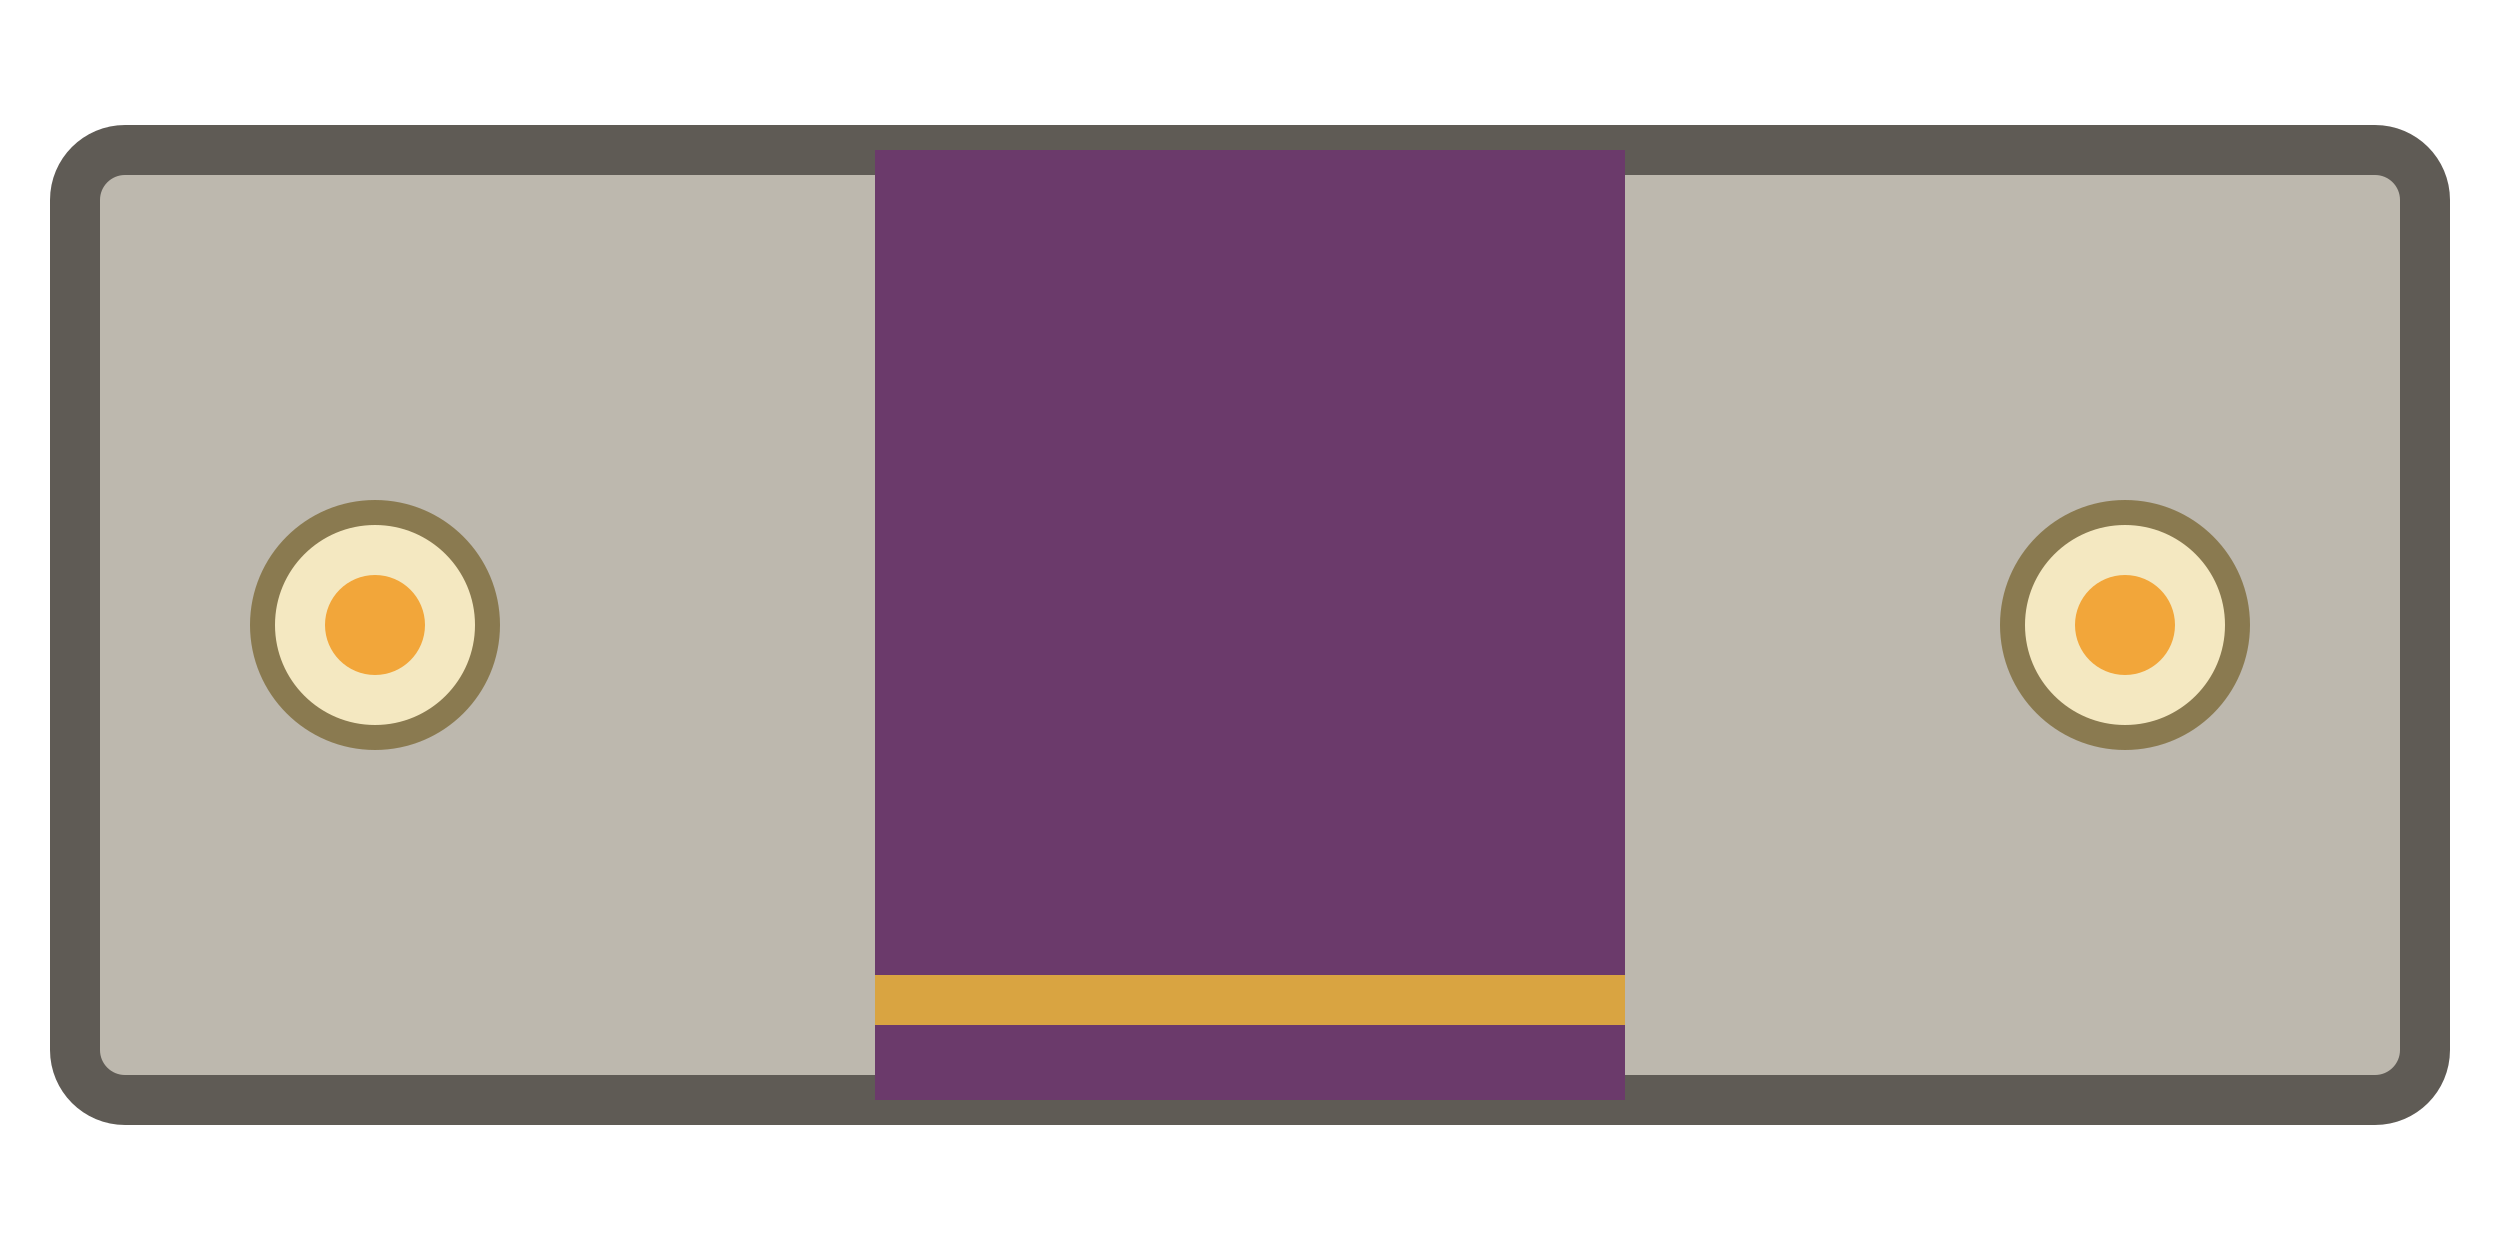
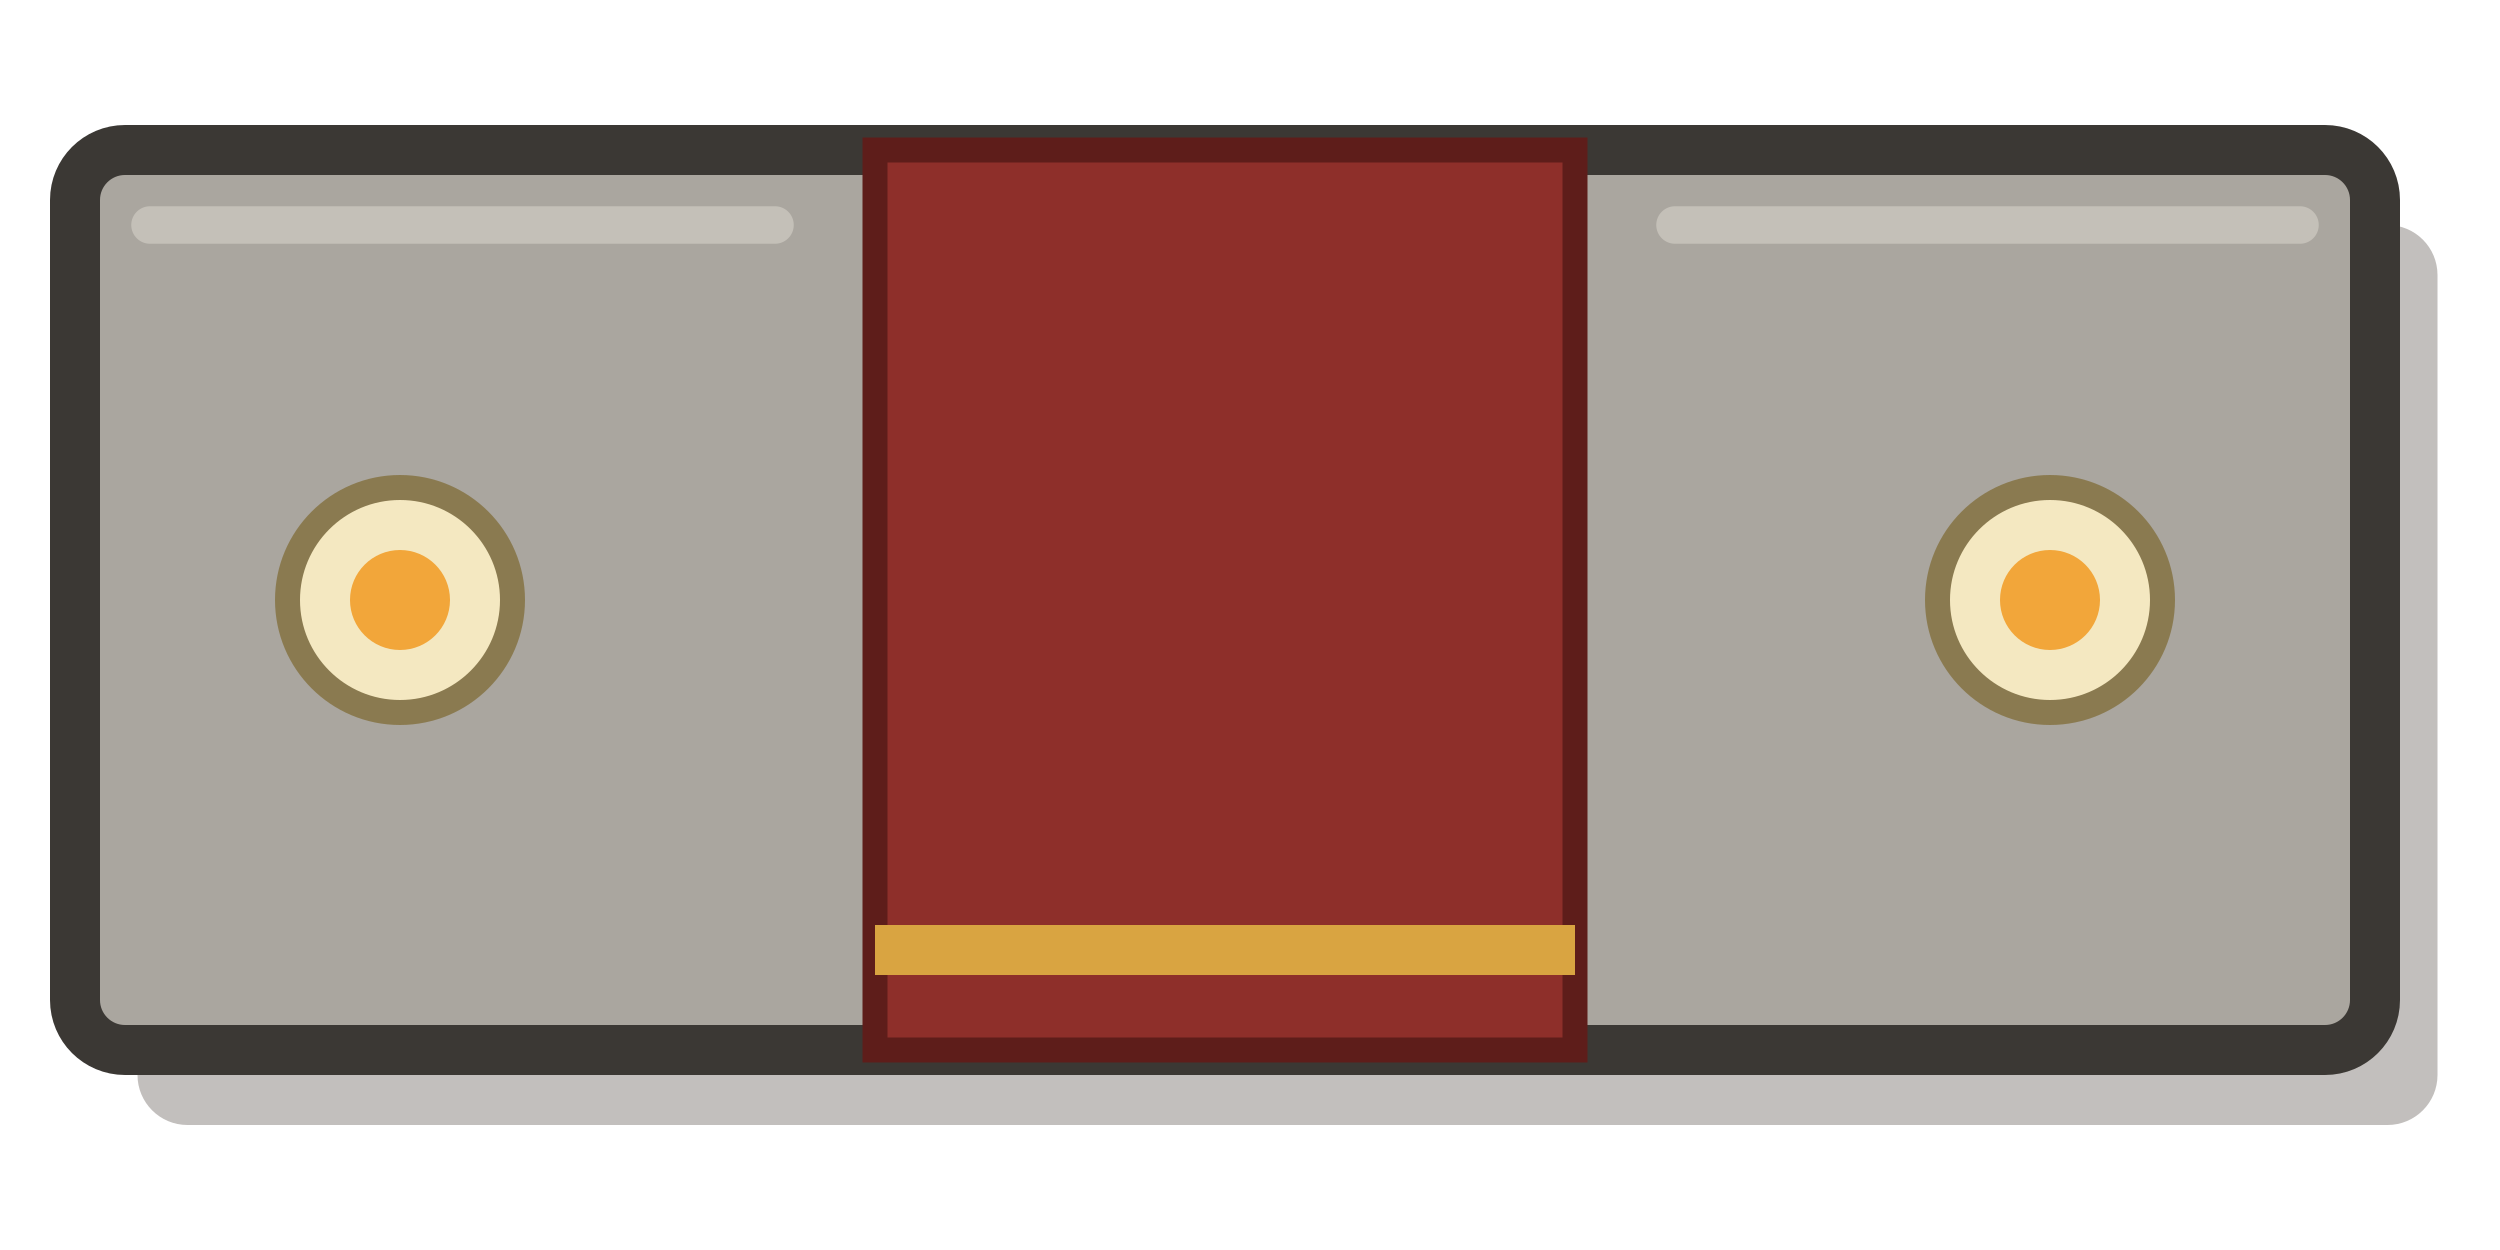
<svg xmlns="http://www.w3.org/2000/svg" viewBox="0 0 200 100" width="512" height="256">
-   <rect x="6" y="12" width="188" height="76" rx="4" fill="#bdb8ae" stroke="#5f5b55" stroke-width="4" />
-   <rect x="70" y="12" width="60" height="76" fill="#6b3a6b" />
-   <path d="M70 80h60" stroke="#d9a441" stroke-width="4" />
+   <g transform="translate(5 6)" fill="#241811" opacity=".28" stroke="none">
+     <rect x="6" y="12" width="184" height="72" rx="4" />
+   </g>
+   <rect x="6" y="12" width="184" height="72" rx="4" fill="#aaa69f" stroke="#3b3834" stroke-width="4" />
+   <rect x="70" y="12" width="56" height="72" fill="#8e2f2a" stroke="#5e1d1a" stroke-width="2" />
+   <path d="M70 76h56" stroke="#d9a441" stroke-width="4" />
+   <path d="M12 18h50M134 18h50" stroke="#c4c0b8" stroke-width="3" stroke-linecap="round" />
  <g fill="#f4e8c1" stroke="#8a7a50" stroke-width="2">
-     <circle cx="30" cy="50" r="9" />
-     <circle cx="170" cy="50" r="9" />
+     <circle cx="32" cy="48" r="9" />
+     <circle cx="164" cy="48" r="9" />
  </g>
  <g fill="#f2a63a">
-     <circle cx="30" cy="50" r="4" />
-     <circle cx="170" cy="50" r="4" />
+     <circle cx="32" cy="48" r="4" />
+     <circle cx="164" cy="48" r="4" />
  </g>
</svg>
